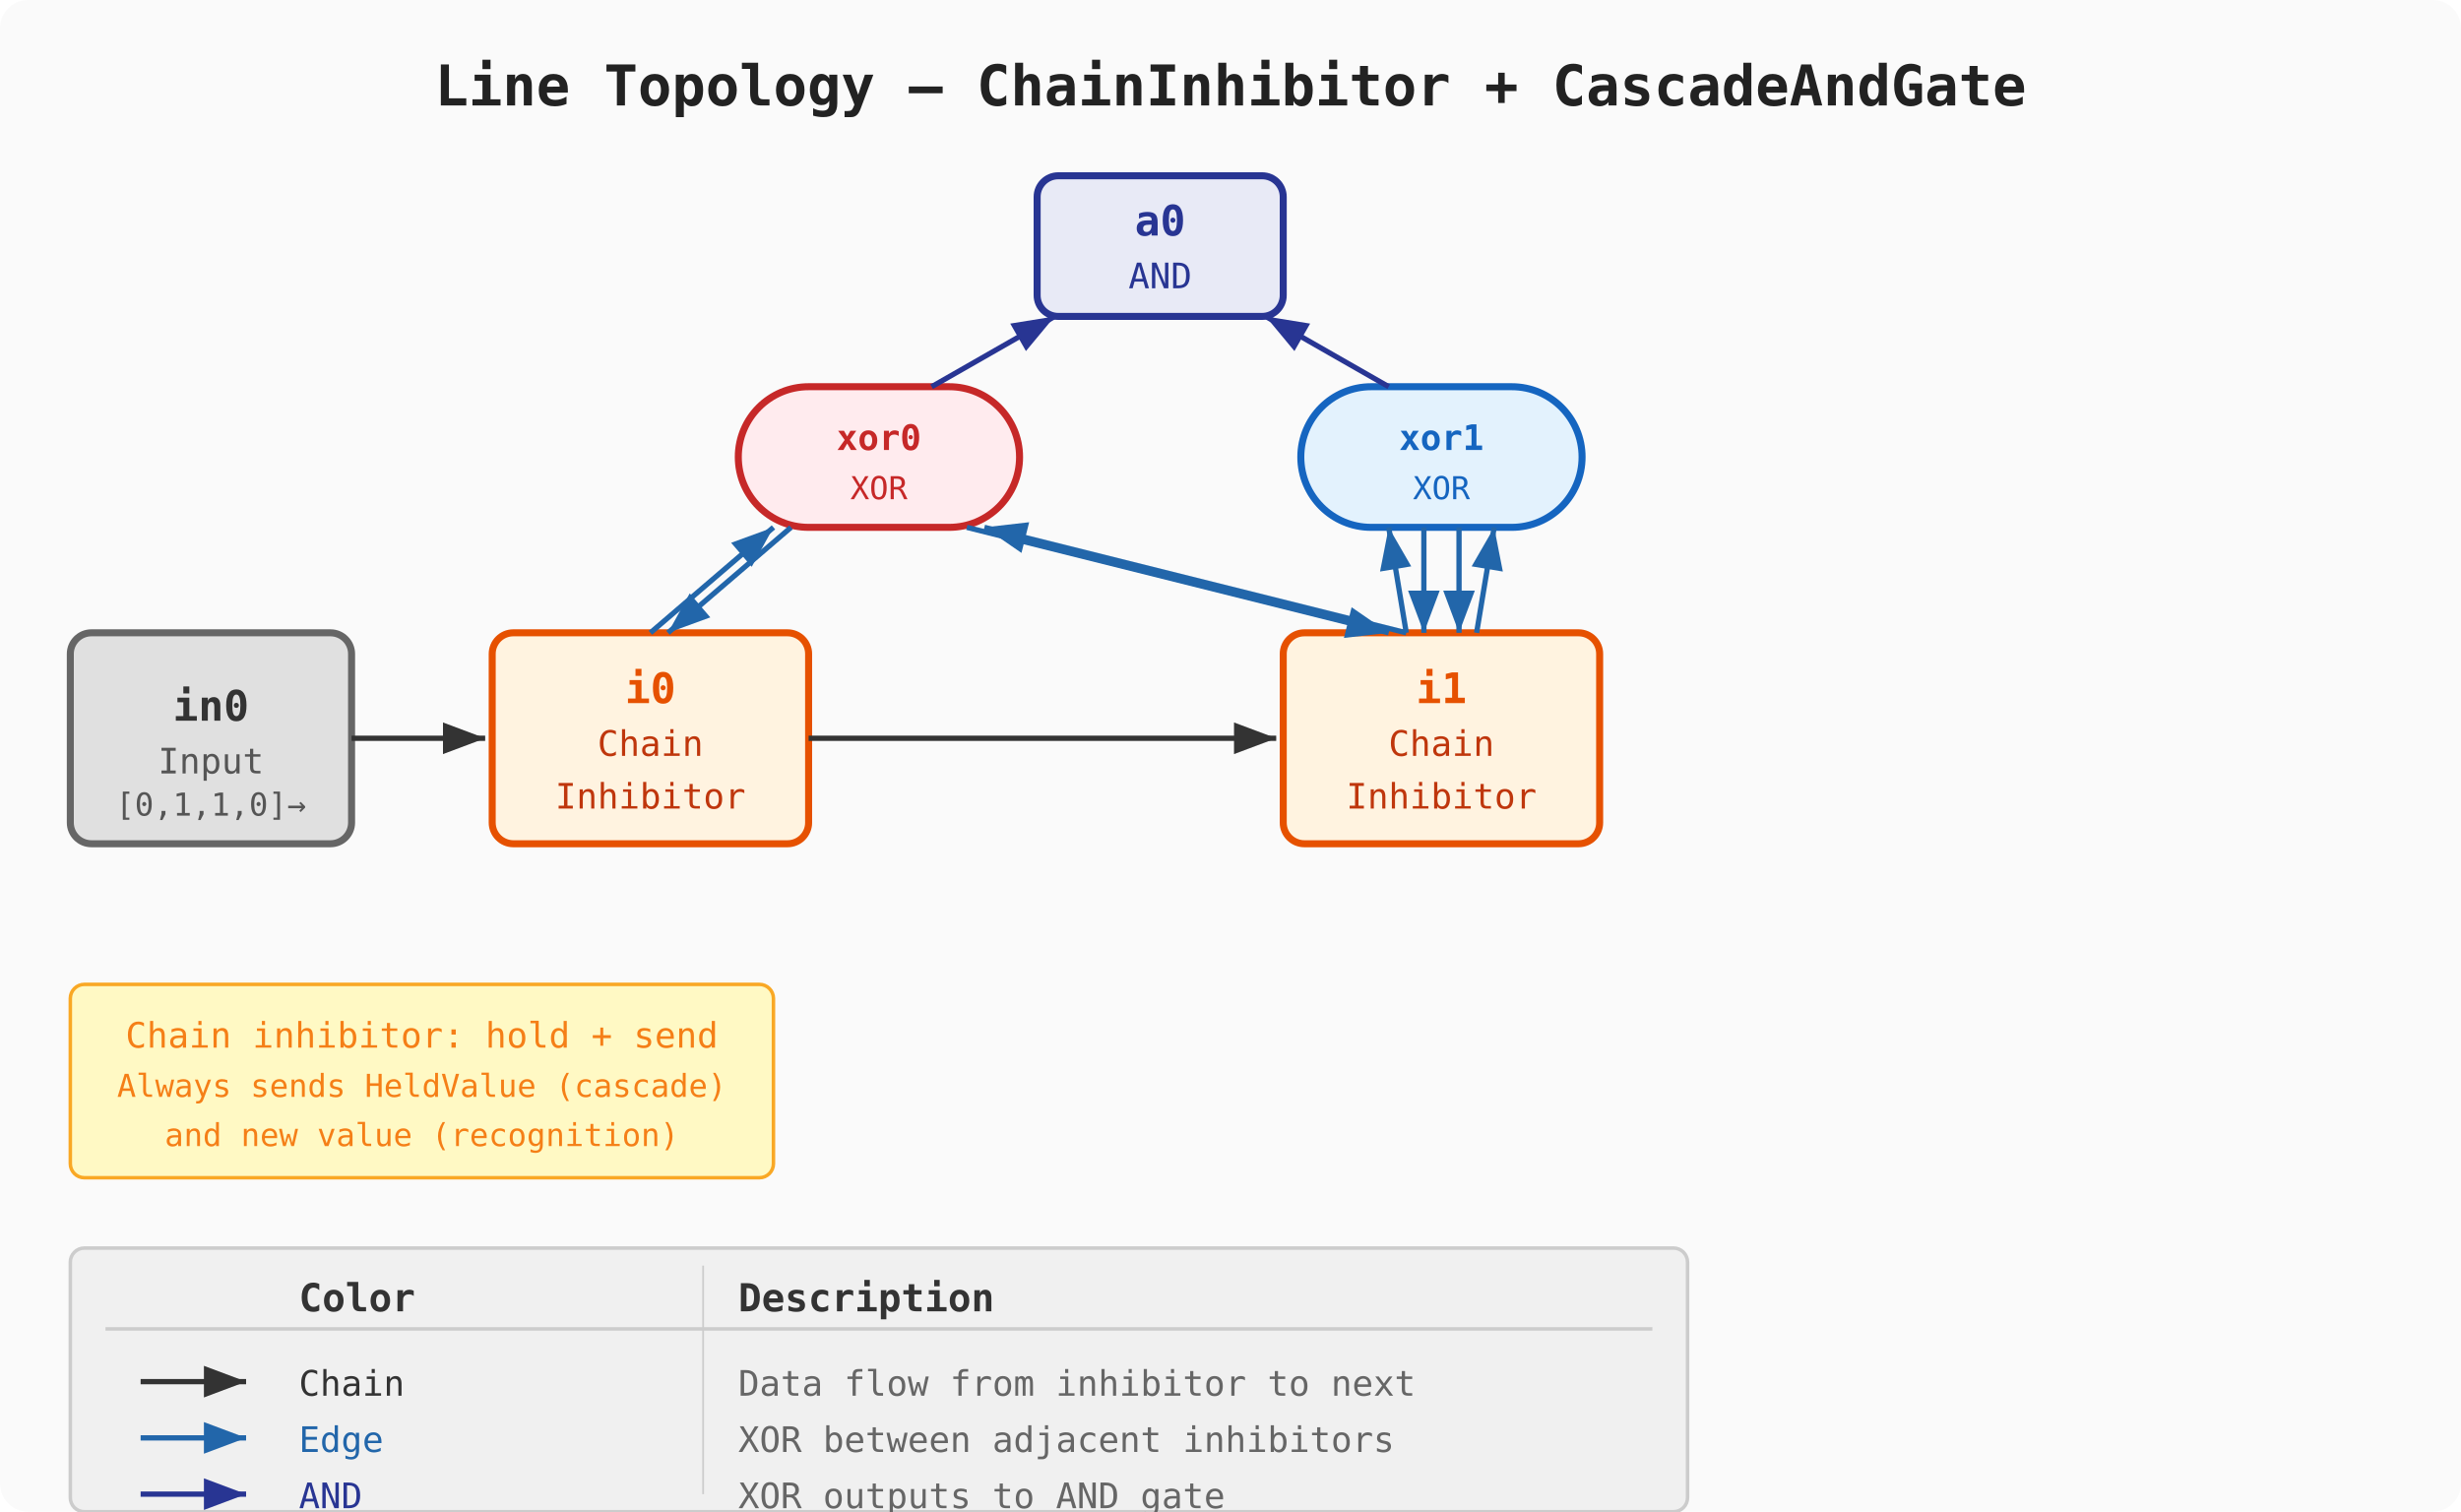
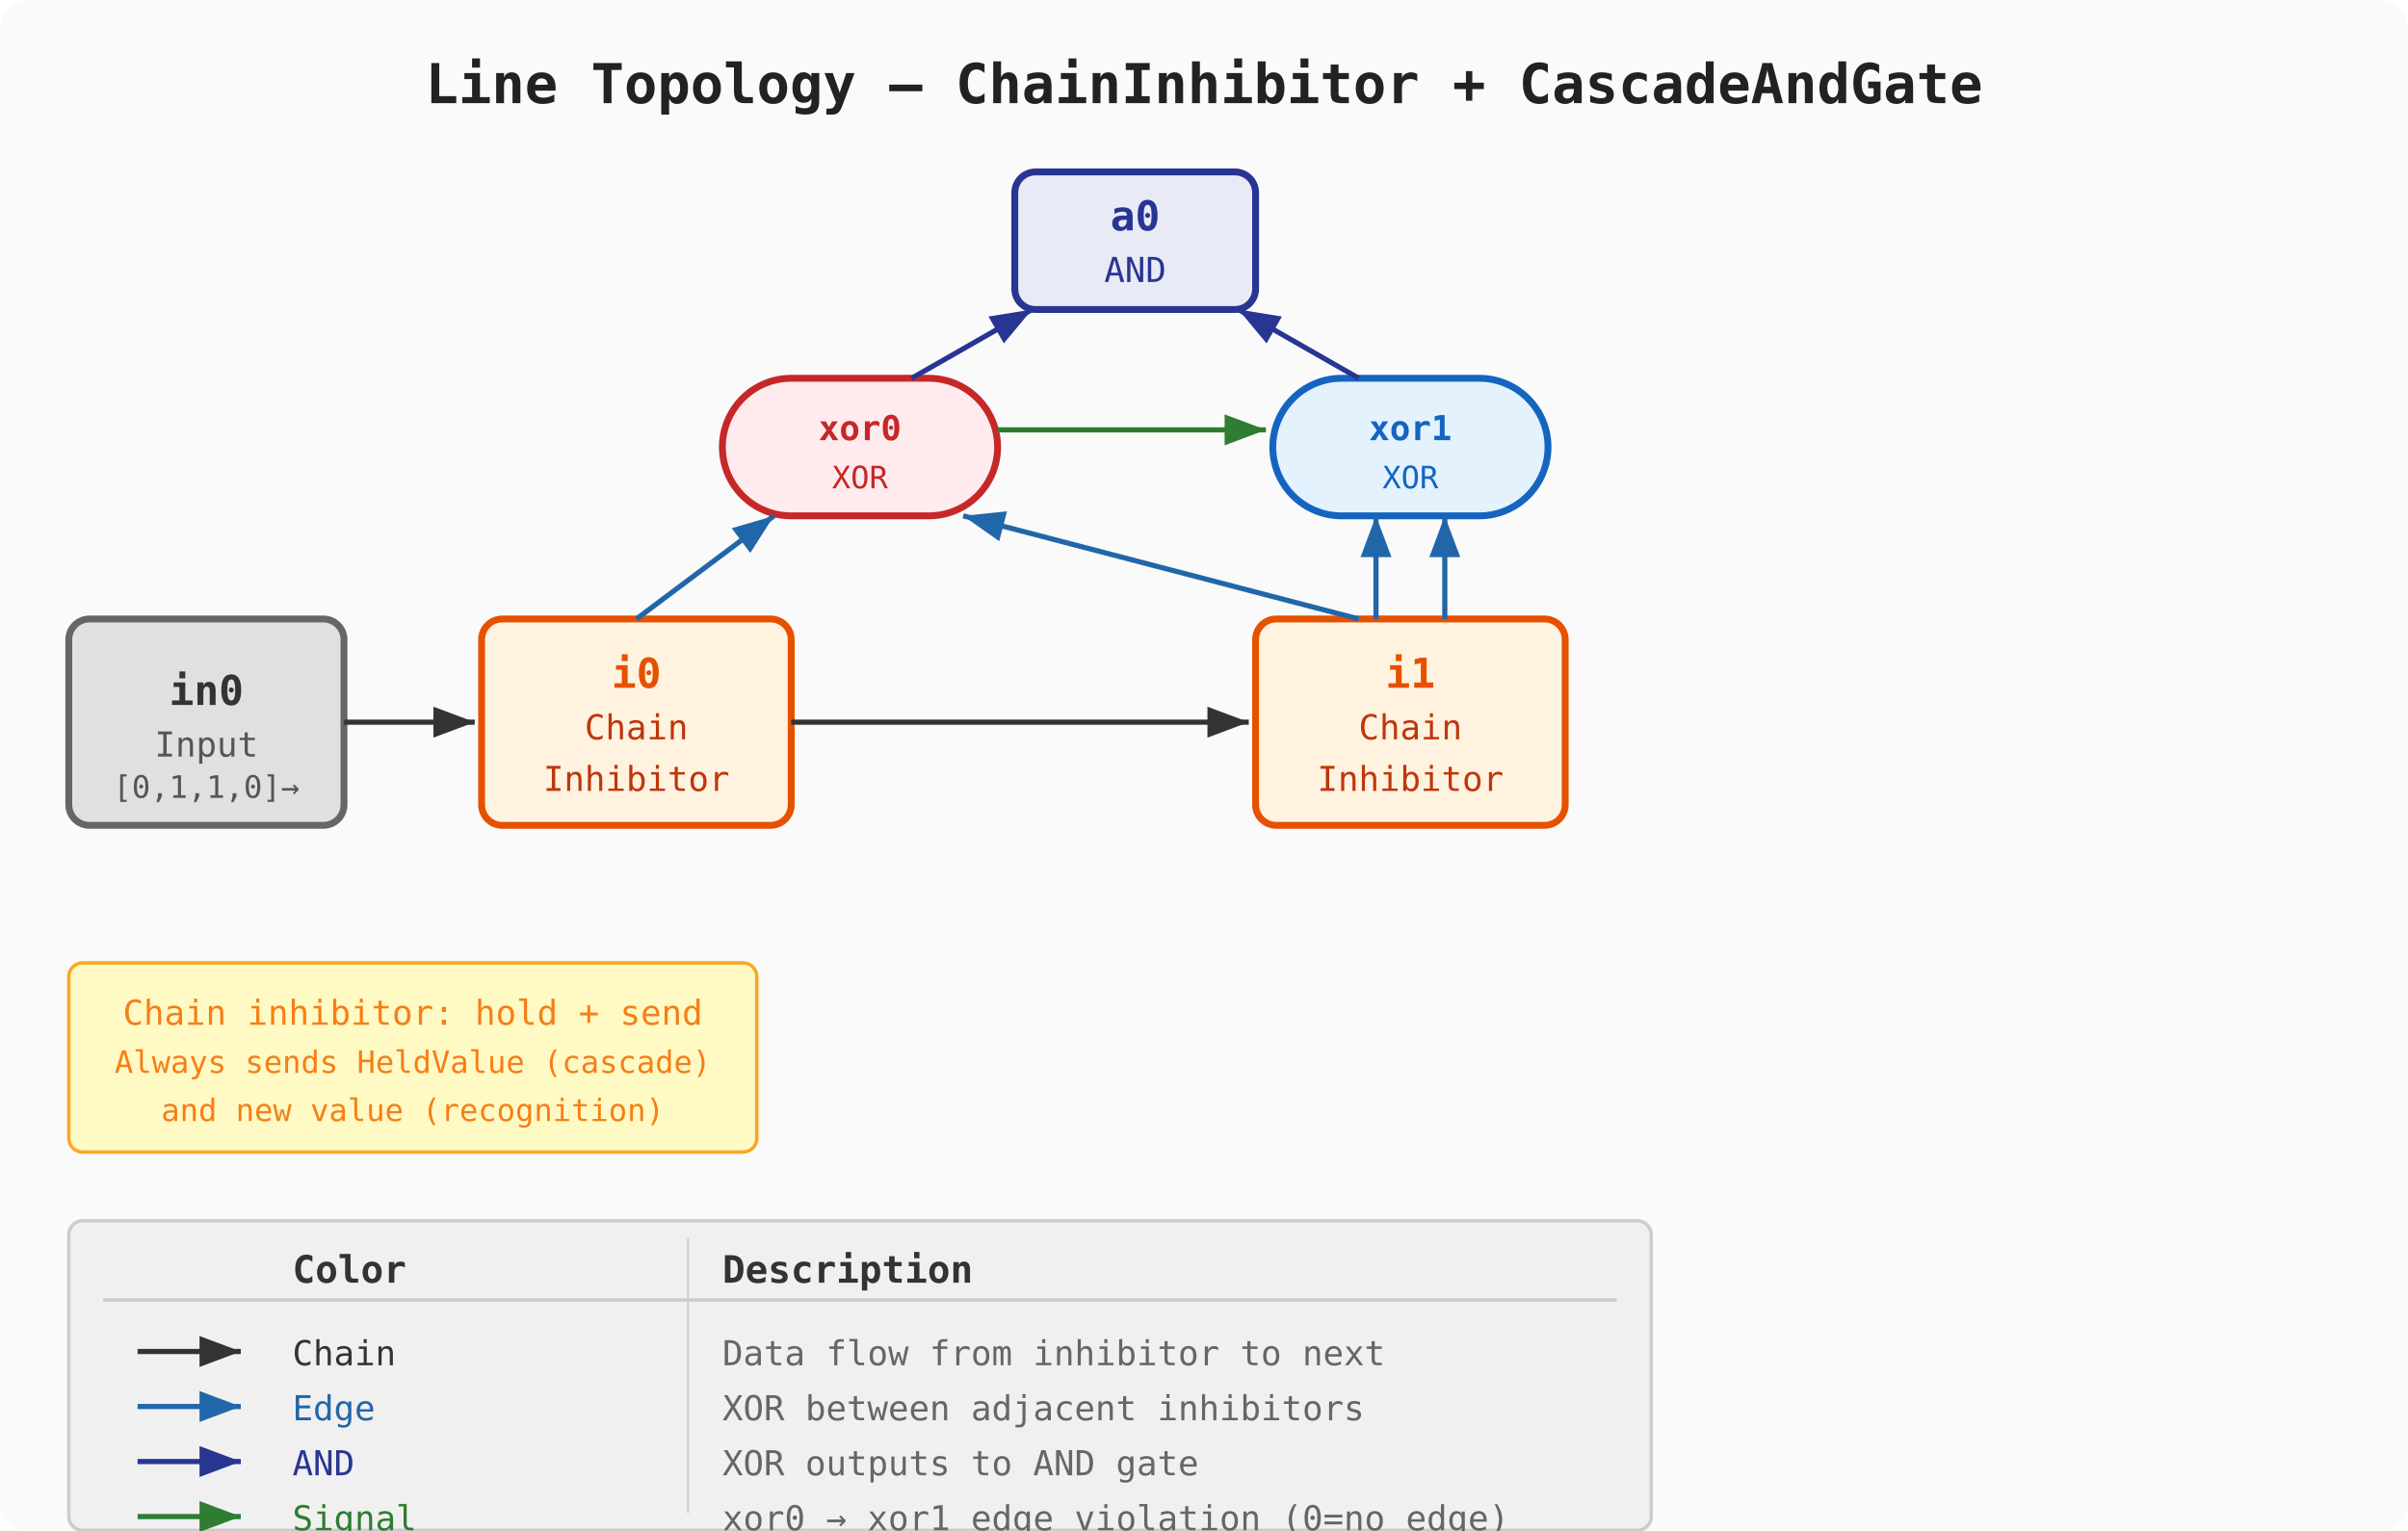
- <svg xmlns="http://www.w3.org/2000/svg" viewBox="0 0 700 430" font-family="monospace" font-size="12">
+ <svg xmlns="http://www.w3.org/2000/svg" viewBox="0 0 700 445" font-family="monospace" font-size="12">
  <defs>
    <marker id="arrow" markerWidth="8" markerHeight="6" refX="8" refY="3" orient="auto">
      <path d="M0,0 L8,3 L0,6" fill="#333" />
    </marker>
    <marker id="arrow-blue" markerWidth="8" markerHeight="6" refX="8" refY="3" orient="auto">
      <path d="M0,0 L8,3 L0,6" fill="#2266aa" />
    </marker>
    <marker id="arrow-indigo" markerWidth="8" markerHeight="6" refX="8" refY="3" orient="auto">
      <path d="M0,0 L8,3 L0,6" fill="#283593" />
    </marker>
+     <marker id="arrow-green" markerWidth="8" markerHeight="6" refX="8" refY="3" orient="auto">
+       <path d="M0,0 L8,3 L0,6" fill="#2e7d32" />
+     </marker>
  </defs>
-   <rect width="700" height="430" fill="#fafafa" rx="8" />
+   <rect width="700" height="445" fill="#fafafa" rx="8" />
  <text x="350" y="30" text-anchor="middle" font-size="16" font-weight="bold" fill="#222">Line Topology — ChainInhibitor + CascadeAndGate</text>
  <rect x="295" y="50" width="70" height="40" fill="#e8eaf6" stroke="#283593" rx="6" stroke-width="2" />
  <text x="330" y="67" text-anchor="middle" font-weight="bold" fill="#283593">a0</text>
  <text x="330" y="82" text-anchor="middle" font-size="10" fill="#283593">AND</text>
  <rect x="210" y="110" width="80" height="40" fill="#ffebee" stroke="#c62828" rx="20" stroke-width="2" />
  <text x="250" y="128" text-anchor="middle" font-weight="bold" font-size="10" fill="#c62828">xor0</text>
  <text x="250" y="142" text-anchor="middle" font-size="9" fill="#c62828">XOR</text>
  <rect x="370" y="110" width="80" height="40" fill="#e3f2fd" stroke="#1565c0" rx="20" stroke-width="2" />
  <text x="410" y="128" text-anchor="middle" font-weight="bold" font-size="10" fill="#1565c0">xor1</text>
  <text x="410" y="142" text-anchor="middle" font-size="9" fill="#1565c0">XOR</text>
  <rect x="20" y="180" width="80" height="60" fill="#e0e0e0" stroke="#666" rx="6" stroke-width="2" />
  <text x="60" y="205" text-anchor="middle" font-weight="bold" fill="#333">in0</text>
  <text x="60" y="220" text-anchor="middle" font-size="10" fill="#555">Input</text>
  <text x="60" y="232" text-anchor="middle" font-size="9" fill="#555">[0,1,1,0]→</text>
  <rect x="140" y="180" width="90" height="60" fill="#fff3e0" stroke="#e65100" rx="6" stroke-width="2" />
  <text x="185" y="200" text-anchor="middle" font-weight="bold" fill="#e65100">i0</text>
  <text x="185" y="215" text-anchor="middle" font-size="10" fill="#bf360c">Chain</text>
  <text x="185" y="230" text-anchor="middle" font-size="10" fill="#bf360c">Inhibitor</text>
  <rect x="365" y="180" width="90" height="60" fill="#fff3e0" stroke="#e65100" rx="6" stroke-width="2" />
  <text x="410" y="200" text-anchor="middle" font-weight="bold" fill="#e65100">i1</text>
  <text x="410" y="215" text-anchor="middle" font-size="10" fill="#bf360c">Chain</text>
  <text x="410" y="230" text-anchor="middle" font-size="10" fill="#bf360c">Inhibitor</text>
  <line x1="100" y1="210" x2="138" y2="210" stroke="#333" stroke-width="1.5" marker-end="url(#arrow)" />
  <line x1="230" y1="210" x2="363" y2="210" stroke="#333" stroke-width="1.5" marker-end="url(#arrow)" />
-   <line x1="185" y1="180" x2="220" y2="150" stroke="#2266aa" stroke-width="1.5" marker-end="url(#arrow-blue)" />
-   <line x1="225" y1="150" x2="190" y2="180" stroke="#2266aa" stroke-width="1.5" marker-end="url(#arrow-blue)" />
-   <line x1="400" y1="180" x2="280" y2="150" stroke="#2266aa" stroke-width="1.5" marker-end="url(#arrow-blue)" />
-   <line x1="275" y1="150" x2="395" y2="180" stroke="#2266aa" stroke-width="1.5" marker-end="url(#arrow-blue)" />
-   <line x1="400" y1="180" x2="395" y2="150" stroke="#2266aa" stroke-width="1.5" marker-end="url(#arrow-blue)" />
-   <line x1="405" y1="150" x2="405" y2="180" stroke="#2266aa" stroke-width="1.5" marker-end="url(#arrow-blue)" />
-   <line x1="420" y1="180" x2="425" y2="150" stroke="#2266aa" stroke-width="1.5" marker-end="url(#arrow-blue)" />
-   <line x1="415" y1="150" x2="415" y2="180" stroke="#2266aa" stroke-width="1.5" marker-end="url(#arrow-blue)" />
+   <line x1="185" y1="180" x2="225" y2="150" stroke="#2266aa" stroke-width="1.5" marker-end="url(#arrow-blue)" />
+   <line x1="395" y1="180" x2="280" y2="150" stroke="#2266aa" stroke-width="1.5" marker-end="url(#arrow-blue)" />
+   <line x1="400" y1="180" x2="400" y2="150" stroke="#2266aa" stroke-width="1.5" marker-end="url(#arrow-blue)" />
+   <line x1="420" y1="180" x2="420" y2="150" stroke="#2266aa" stroke-width="1.5" marker-end="url(#arrow-blue)" />
  <line x1="265" y1="110" x2="300" y2="90" stroke="#283593" stroke-width="1.5" marker-end="url(#arrow-indigo)" />
  <line x1="395" y1="110" x2="360" y2="90" stroke="#283593" stroke-width="1.5" marker-end="url(#arrow-indigo)" />
+   <line x1="290" y1="125" x2="368" y2="125" stroke="#2e7d32" stroke-width="1.5" marker-end="url(#arrow-green)" />
  <rect x="20" y="280" width="200" height="55" fill="#fff9c4" stroke="#f9a825" rx="4" />
  <text x="120" y="298" text-anchor="middle" font-size="10" fill="#f57f17">Chain inhibitor: hold + send</text>
  <text x="120" y="312" text-anchor="middle" font-size="9" fill="#f57f17">Always sends HeldValue (cascade)</text>
  <text x="120" y="326" text-anchor="middle" font-size="9" fill="#f57f17">and new value (recognition)</text>
-   <rect x="20" y="355" width="460" height="75" fill="#f0f0f0" rx="4" stroke="#ccc" />
+   <rect x="20" y="355" width="460" height="90" fill="#f0f0f0" rx="4" stroke="#ccc" />
  <text x="85" y="373" text-anchor="start" font-weight="bold" fill="#333" font-size="11">Color</text>
  <text x="210" y="373" text-anchor="start" font-weight="bold" fill="#333" font-size="11">Description</text>
  <line x1="30" y1="378" x2="470" y2="378" stroke="#ccc" stroke-width="1" />
-   <line x1="200" y1="360" x2="200" y2="425" stroke="#ccc" stroke-width="0.5" />
+   <line x1="200" y1="360" x2="200" y2="440" stroke="#ccc" stroke-width="0.5" />
  <line x1="40" y1="393" x2="70" y2="393" stroke="#333" stroke-width="1.5" marker-end="url(#arrow)" />
  <text x="85" y="397" text-anchor="start" fill="#333" font-size="10">Chain</text>
  <text x="210" y="397" text-anchor="start" fill="#666" font-size="10">Data flow from inhibitor to next</text>
  <line x1="40" y1="409" x2="70" y2="409" stroke="#2266aa" stroke-width="1.5" marker-end="url(#arrow-blue)" />
  <text x="85" y="413" text-anchor="start" fill="#2266aa" font-size="10">Edge</text>
  <text x="210" y="413" text-anchor="start" fill="#666" font-size="10">XOR between adjacent inhibitors</text>
  <line x1="40" y1="425" x2="70" y2="425" stroke="#283593" stroke-width="1.5" marker-end="url(#arrow-indigo)" />
  <text x="85" y="429" text-anchor="start" fill="#283593" font-size="10">AND</text>
  <text x="210" y="429" text-anchor="start" fill="#666" font-size="10">XOR outputs to AND gate</text>
+   <line x1="40" y1="441" x2="70" y2="441" stroke="#2e7d32" stroke-width="1.5" marker-end="url(#arrow-green)" />
+   <text x="85" y="445" text-anchor="start" fill="#2e7d32" font-size="10">Signal</text>
+   <text x="210" y="445" text-anchor="start" fill="#666" font-size="10">xor0 → xor1 edge violation (0=no edge)</text>
</svg>
